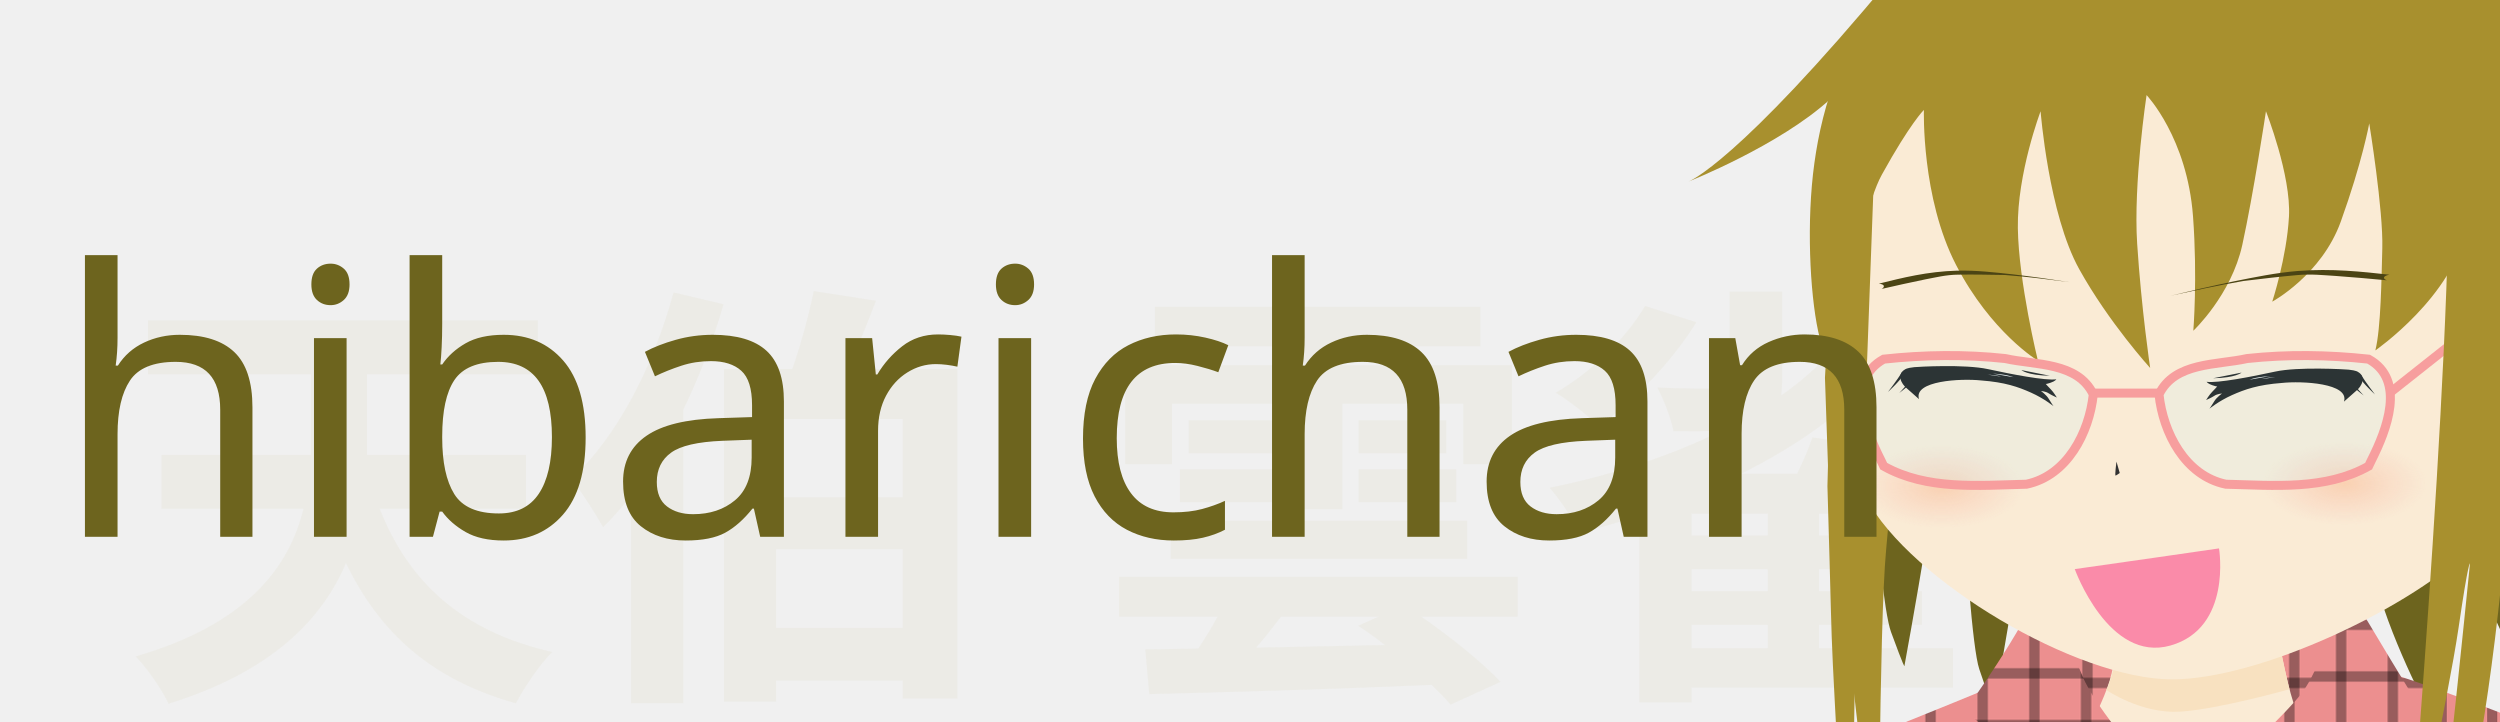
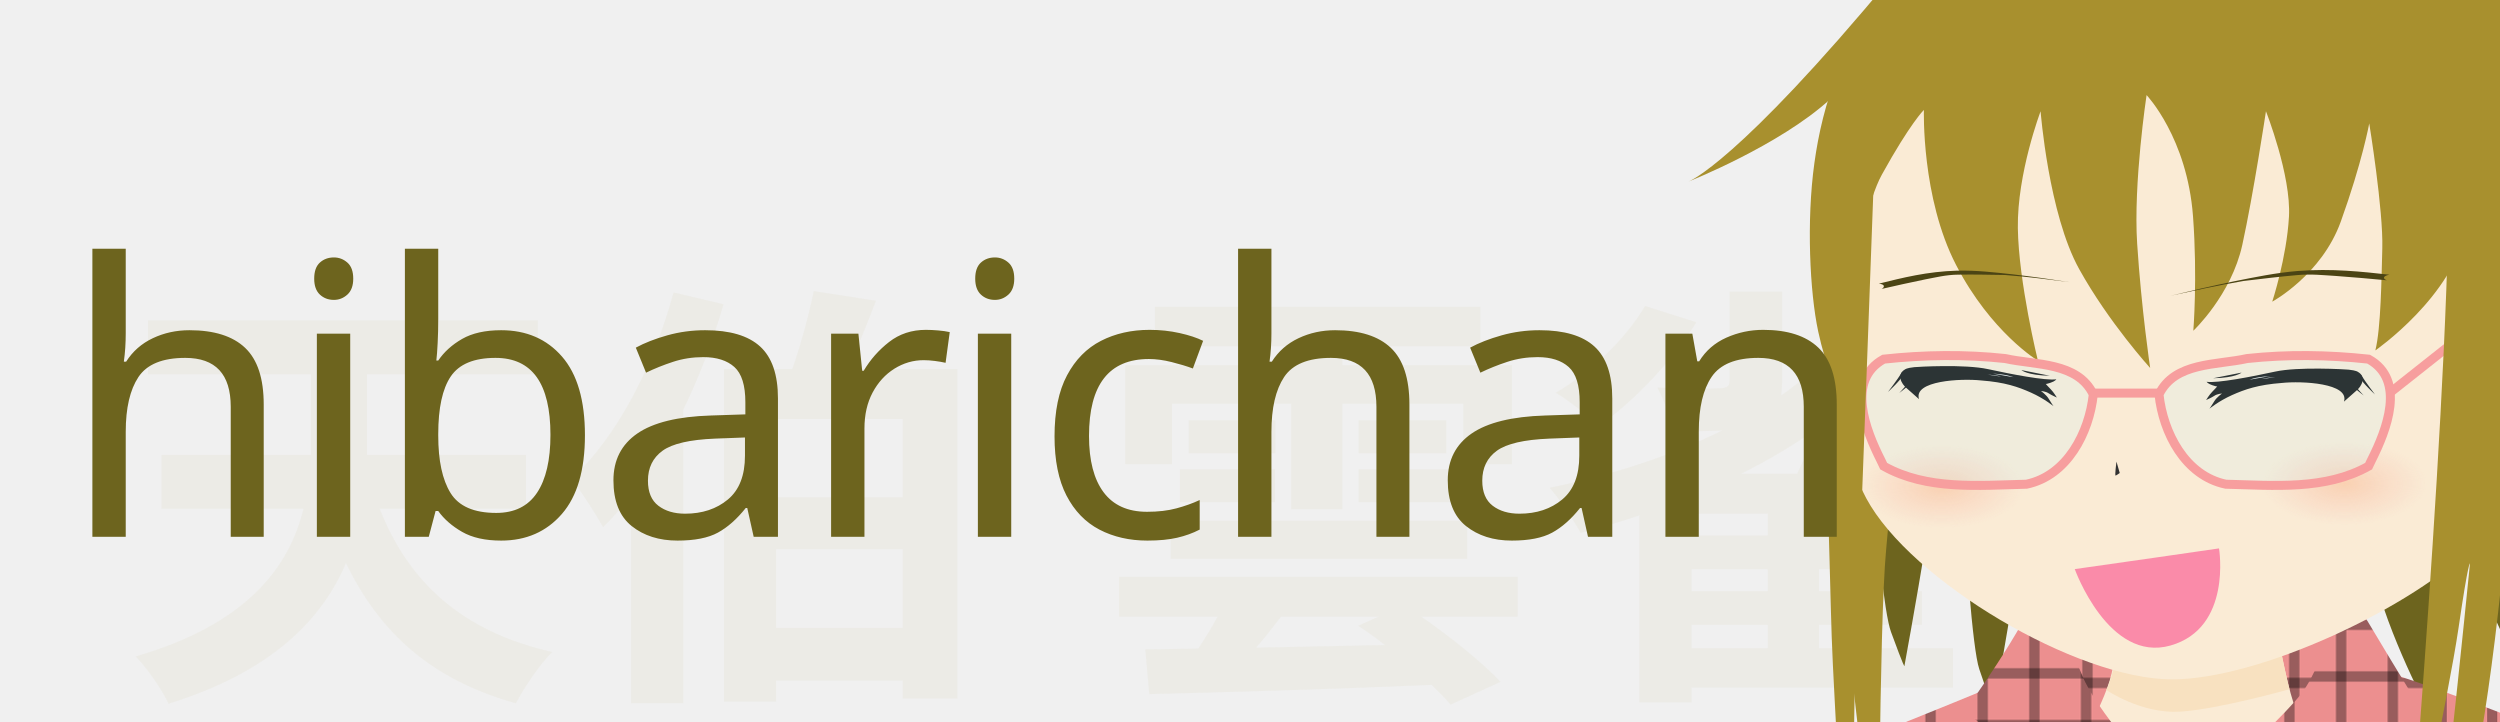
<svg xmlns="http://www.w3.org/2000/svg" xmlns:xlink="http://www.w3.org/1999/xlink" width="1484" height="428" id="svg2" version="1.1">
  <defs id="defs4">
    <radialGradient xlink:href="#linearGradient8157-8-1" id="radialGradient7924" gradientUnits="userSpaceOnUse" gradientTransform="matrix(1,0,0,0.4369748,0,228.1487)" cx="226.071" cy="405.219" fx="226.071" fy="405.219" r="42.5" />
    <linearGradient id="linearGradient8157-8-1">
      <stop id="stop8159-7-6" offset="0" style="stop-color:#fa9964;stop-opacity:1;" />
      <stop id="stop8161-9-3" offset="1" style="stop-color:#f38f91;stop-opacity:0;" />
    </linearGradient>
    <radialGradient xlink:href="#linearGradient8157-8-1" id="radialGradient8216-5" gradientUnits="userSpaceOnUse" gradientTransform="matrix(1,0,0,0.4369748,0,228.1487)" cx="226.071" cy="405.219" fx="226.071" fy="405.219" r="42.5" />
    <linearGradient id="linearGradient8157-8-7">
      <stop id="stop8159-7-9" offset="0" style="stop-color:#fa9964;stop-opacity:1;" />
      <stop id="stop8161-9-2" offset="1" style="stop-color:#f38f91;stop-opacity:0;" />
    </linearGradient>
    <radialGradient xlink:href="#linearGradient8157-8-7" id="radialGradient8216-7" gradientUnits="userSpaceOnUse" gradientTransform="matrix(1,0,0,0.4369748,0,228.1487)" cx="226.071" cy="405.219" fx="226.071" fy="405.219" r="42.5" />
    <pattern id="pattern14268" patternTransform="translate(0,2104)" height="100" width="100" patternUnits="userSpaceOnUse">
      <g transform="translate(0,-2104)" id="g14270">
        <rect style="fill:#ec8f8f;fill-opacity:1;stroke:none" id="rect14272" width="100" height="100" x="0" y="2104" />
        <rect y="2104" x="40" height="100" width="20" id="rect14274" style="fill:#000000;fill-opacity:0.353;stroke:none" />
        <rect y="2144" x="0" height="20" width="100" id="rect14276" style="fill:#000000;fill-opacity:0.353;stroke:none" />
      </g>
    </pattern>
    <pattern patternTransform="matrix(0.1480037,0,0,0.1480037,-137.1463,1348.908)" id="pattern3227-9" xlink:href="#pattern6494-1" />
    <pattern patternTransform="matrix(0.1480037,0,0,0.1480037,-139.6138,1328.281)" id="pattern4994-4" xlink:href="#pattern3227-9" />
    <pattern patternTransform="matrix(0.1480037,0,0,0.1480037,-139.6138,1353.281)" id="pattern3218-6" xlink:href="#pattern4994-4" />
    <pattern id="pattern14255" patternTransform="translate(0,2104)" height="100" width="100" patternUnits="userSpaceOnUse">
      <g transform="translate(0,-2104)" id="g14257">
        <rect style="fill:#ec8f8f;fill-opacity:1;stroke:none" id="rect14259" width="100" height="100" x="0" y="2104" />
        <rect y="2104" x="40" height="100" width="20" id="rect14261" style="fill:#000000;fill-opacity:0.353;stroke:none" />
        <rect y="2144" x="0" height="20" width="100" id="rect14263" style="fill:#000000;fill-opacity:0.353;stroke:none" />
      </g>
    </pattern>
    <pattern patternTransform="matrix(0.1446245,0,0,0.1480037,-131.0558,1348.908)" id="pattern6516-3" xlink:href="#pattern6494-1" />
    <pattern patternTransform="matrix(0.1446245,0,0,0.1480037,-133.5232,1328.281)" id="pattern4985-5" xlink:href="#pattern6516-3" />
    <pattern patternTransform="matrix(0.1823756,0,0,0.1866368,-114.3692,819.6118)" id="pattern3209-8" xlink:href="#pattern4985-5" />
    <pattern id="pattern14242" patternTransform="translate(0,2104)" height="100" width="100" patternUnits="userSpaceOnUse">
      <g transform="translate(0,-2104)" id="g14244">
        <rect style="fill:#ec8f8f;fill-opacity:1;stroke:none" id="rect14246" width="100" height="100" x="0" y="2104" />
        <rect y="2104" x="40" height="100" width="20" id="rect14248" style="fill:#000000;fill-opacity:0.353;stroke:none" />
        <rect y="2144" x="0" height="20" width="100" id="rect14250" style="fill:#000000;fill-opacity:0.353;stroke:none" />
      </g>
    </pattern>
    <pattern patternTransform="matrix(0.1480037,0,0,0.1480037,-137.1463,1348.908)" id="pattern3225-5" xlink:href="#pattern6494-1" />
    <pattern patternTransform="matrix(0.1480037,0,0,0.1480037,-139.6138,1328.281)" id="pattern4982-0" xlink:href="#pattern3225-5" />
    <pattern patternTransform="matrix(0.1866368,0,0,0.1866368,-123.7919,817.2886)" id="pattern3206-3" xlink:href="#pattern4982-0" />
    <pattern id="pattern14229" patternTransform="translate(0,2104)" height="100" width="100" patternUnits="userSpaceOnUse">
      <g transform="translate(0,-2104)" id="g14231">
        <rect style="fill:#ec8f8f;fill-opacity:1;stroke:none" id="rect14233" width="100" height="100" x="0" y="2104" />
        <rect y="2104" x="40" height="100" width="20" id="rect14235" style="fill:#000000;fill-opacity:0.353;stroke:none" />
        <rect y="2144" x="0" height="20" width="100" id="rect14237" style="fill:#000000;fill-opacity:0.353;stroke:none" />
      </g>
    </pattern>
    <pattern patternTransform="matrix(0.1480037,0,0,0.1480037,-142.1006,1332.979)" id="pattern6522-9" xlink:href="#pattern6494-1" />
    <pattern patternTransform="matrix(0.1480037,0,0,0.1480037,-144.568,1312.351)" id="pattern4979-0" xlink:href="#pattern6522-9" />
    <pattern patternTransform="matrix(0.1866368,0,0,0.1866368,-128.297,799.5241)" id="pattern3203-4" xlink:href="#pattern4979-0" />
    <pattern id="pattern14216" patternTransform="translate(0,2104)" height="100" width="100" patternUnits="userSpaceOnUse">
      <g transform="translate(0,-2104)" id="g14218">
        <rect style="fill:#ec8f8f;fill-opacity:1;stroke:none" id="rect14220" width="100" height="100" x="0" y="2104" />
        <rect y="2104" x="40" height="100" width="20" id="rect14222" style="fill:#000000;fill-opacity:0.353;stroke:none" />
        <rect y="2144" x="0" height="20" width="100" id="rect14224" style="fill:#000000;fill-opacity:0.353;stroke:none" />
      </g>
    </pattern>
    <pattern patternTransform="matrix(0.1490036,0,0,0.1480037,-139.1219,1348.908)" id="pattern6514-9" xlink:href="#pattern6494-1" />
    <pattern patternTransform="matrix(0.1490036,0,0,0.1480037,-141.5894,1328.281)" id="pattern4976-3" xlink:href="#pattern6514-9" />
    <pattern patternTransform="matrix(0.1878978,0,0,0.1866368,-124.5408,819.6118)" id="pattern3200-1" xlink:href="#pattern4976-3" />
    <pattern id="pattern6494-1" patternTransform="translate(0,2104)" height="100" width="100" patternUnits="userSpaceOnUse">
      <g transform="translate(0,-2104)" id="g6487-3">
        <rect style="fill:#ec8f8f;fill-opacity:1;stroke:none" id="rect6462-48" width="100" height="100" x="0" y="2104" />
        <rect y="2104" x="40" height="100" width="20" id="rect6467-72" style="fill:#000000;fill-opacity:0.353;stroke:none" />
        <rect y="2144" x="0" height="20" width="100" id="rect6467-7-0" style="fill:#000000;fill-opacity:0.353;stroke:none" />
      </g>
    </pattern>
    <pattern patternTransform="matrix(0.1480037,0,0,0.1480037,-136.3999,1347.789)" id="pattern6520-1" xlink:href="#pattern6494-1" />
    <pattern patternTransform="matrix(0.1480037,0,0,0.1480037,-138.8673,1327.161)" id="pattern4973-2" xlink:href="#pattern6520-1" />
    <pattern patternTransform="matrix(0.1866368,0,0,0.1866368,-122.5602,816.1671)" id="pattern3197-7" xlink:href="#pattern4973-2" />
    <pattern xlink:href="#pattern3218-6" id="pattern14292" patternTransform="matrix(0.2295341,0,0,0.2295341,-86.02767,565.5532)" />
    <pattern id="pattern6494-8" patternTransform="translate(0,2104)" height="100" width="100" patternUnits="userSpaceOnUse">
      <g transform="translate(0,-2104)" id="g6487-2">
        <rect style="fill:#ec8f8f;fill-opacity:1;stroke:none" id="rect6462-4" width="100" height="100" x="0" y="2104" />
        <rect y="2104" x="40" height="100" width="20" id="rect6467-6" style="fill:#000000;fill-opacity:0.353;stroke:none" />
        <rect y="2144" x="0" height="20" width="100" id="rect6467-7-9" style="fill:#000000;fill-opacity:0.353;stroke:none" />
      </g>
    </pattern>
    <pattern id="pattern13963" patternTransform="translate(0,2104)" height="100" width="100" patternUnits="userSpaceOnUse">
      <g transform="translate(0,-2104)" id="g13965">
        <rect style="fill:#ec8f8f;fill-opacity:1;stroke:none" id="rect13967" width="100" height="100" x="0" y="2104" />
        <rect y="2104" x="40" height="100" width="20" id="rect13969" style="fill:#000000;fill-opacity:0.353;stroke:none" />
        <rect y="2144" x="0" height="20" width="100" id="rect13971" style="fill:#000000;fill-opacity:0.353;stroke:none" />
      </g>
    </pattern>
    <pattern id="pattern13950" patternTransform="translate(0,2104)" height="100" width="100" patternUnits="userSpaceOnUse">
      <g transform="translate(0,-2104)" id="g13952">
        <rect style="fill:#ec8f8f;fill-opacity:1;stroke:none" id="rect13954" width="100" height="100" x="0" y="2104" />
        <rect y="2104" x="40" height="100" width="20" id="rect13956" style="fill:#000000;fill-opacity:0.353;stroke:none" />
        <rect y="2144" x="0" height="20" width="100" id="rect13958" style="fill:#000000;fill-opacity:0.353;stroke:none" />
      </g>
    </pattern>
    <pattern id="pattern13937" patternTransform="translate(0,2104)" height="100" width="100" patternUnits="userSpaceOnUse">
      <g transform="translate(0,-2104)" id="g13939">
        <rect style="fill:#ec8f8f;fill-opacity:1;stroke:none" id="rect13941" width="100" height="100" x="0" y="2104" />
        <rect y="2104" x="40" height="100" width="20" id="rect13943" style="fill:#000000;fill-opacity:0.353;stroke:none" />
        <rect y="2144" x="0" height="20" width="100" id="rect13945" style="fill:#000000;fill-opacity:0.353;stroke:none" />
      </g>
    </pattern>
    <pattern id="pattern13924" patternTransform="translate(0,2104)" height="100" width="100" patternUnits="userSpaceOnUse">
      <g transform="translate(0,-2104)" id="g13926">
        <rect style="fill:#ec8f8f;fill-opacity:1;stroke:none" id="rect13928" width="100" height="100" x="0" y="2104" />
        <rect y="2104" x="40" height="100" width="20" id="rect13930" style="fill:#000000;fill-opacity:0.353;stroke:none" />
        <rect y="2144" x="0" height="20" width="100" id="rect13932" style="fill:#000000;fill-opacity:0.353;stroke:none" />
      </g>
    </pattern>
    <pattern id="pattern6494" patternTransform="translate(0,2104)" height="100" width="100" patternUnits="userSpaceOnUse">
      <g transform="translate(0,-2104)" id="g6487">
        <rect style="fill:#ec8f8f;fill-opacity:1;stroke:none" id="rect6462" width="100" height="100" x="0" y="2104" />
        <rect y="2104" x="40" height="100" width="20" id="rect6467" style="fill:#000000;fill-opacity:0.353;stroke:none" />
        <rect y="2144" x="0" height="20" width="100" id="rect6467-7" style="fill:#000000;fill-opacity:0.353;stroke:none" />
      </g>
    </pattern>
    <radialGradient xlink:href="#linearGradient8157-8-0" id="radialGradient11584" gradientUnits="userSpaceOnUse" gradientTransform="matrix(1,0,0,0.4369748,0,228.1487)" cx="226.071" cy="405.219" fx="226.071" fy="405.219" r="42.5" />
    <linearGradient id="linearGradient8157-8-0">
      <stop id="stop8159-7-1" offset="0" style="stop-color:#fa9964;stop-opacity:1;" />
      <stop id="stop8161-9-8" offset="1" style="stop-color:#f38f91;stop-opacity:0;" />
    </linearGradient>
    <radialGradient xlink:href="#linearGradient8157-8-0" id="radialGradient8216-4" gradientUnits="userSpaceOnUse" gradientTransform="matrix(1,0,0,0.4369748,0,228.1487)" cx="226.071" cy="405.219" fx="226.071" fy="405.219" r="42.5" />
    <radialGradient xlink:href="#linearGradient8157-8" id="radialGradient8216" gradientUnits="userSpaceOnUse" gradientTransform="matrix(1,0,0,0.4369748,0,228.1487)" cx="226.071" cy="405.219" fx="226.071" fy="405.219" r="42.5" />
    <linearGradient id="linearGradient8157-8">
      <stop id="stop8159-7" offset="0" style="stop-color:#fa9964;stop-opacity:1;" />
      <stop id="stop8161-9" offset="1" style="stop-color:#f38f91;stop-opacity:0;" />
    </linearGradient>
    <radialGradient gradientUnits="userSpaceOnUse" gradientTransform="matrix(1,0,0,0.4369748,0,228.1487)" r="42.5" fy="405.219" fx="226.071" cy="405.219" cx="226.071" id="radialGradient8163-60" xlink:href="#linearGradient8157-8" />
    <linearGradient id="linearGradient8157-4">
      <stop id="stop8159-2" offset="0" style="stop-color:#f38f91;stop-opacity:1;" />
      <stop id="stop8161-0" offset="1" style="stop-color:#f38f91;stop-opacity:0;" />
    </linearGradient>
    <radialGradient gradientUnits="userSpaceOnUse" gradientTransform="matrix(1,0,0,0.4369748,0,228.1487)" r="42.5" fy="405.219" fx="226.071" cy="405.219" cx="226.071" id="radialGradient8163-6" xlink:href="#linearGradient8157-4" />
    <linearGradient id="linearGradient8157">
      <stop id="stop8159" offset="0" style="stop-color:#fa9964;stop-opacity:1;" />
      <stop id="stop8161" offset="1" style="stop-color:#f38f91;stop-opacity:0;" />
    </linearGradient>
  </defs>
  <g id="layer1" transform="translate(433.4286,-415.505)" style="display:inline">
    <text xml:space="preserve" style="font-size:260px;font-style:normal;font-weight:normal;line-height:125%;letter-spacing:0px;word-spacing:0px;fill:#a8902e;fill-opacity:0.052;stroke:none;font-family:Sans" x="-359.885" y="809.318" id="text3941">
      <tspan id="tspan3943" x="-359.885" y="809.318" style="font-size:260px;font-style:normal;font-variant:normal;font-weight:900;font-stretch:normal;fill:#a8902e;fill-opacity:0.052;font-family:'M+ 2c';-inkscape-font-specification:'M+ 2c Heavy'">天伯 雲雀</tspan>
    </text>
    <g id="g3517" transform="matrix(1.33688,0,0,1.33688,383.7082,202.8971)">
      <g style="display:inline" id="layer10">
        <path id="path9171" d="m 214.441,240.732 c -0.626,56.235 7.952,182.453 13.976,198.898 6.024,16.445 5.947,15.155 5.947,15.155 0,0 19.646,-106.262 20.581,-139.068 0.936,-32.806 0.579,-32.737 0.579,-32.737 0,0 5.948,154.786 12.087,173.166 6.139,18.38 6.457,17.666 6.457,17.666 0,0 18.894,-106.768 20.608,-132.548 1.713,-25.78 2.511,-48.772 2.511,-48.772 0,0 -2.754,111.458 3.68,140.873 6.434,29.415 14.278,46.158 14.278,46.158 l 0.473,-58.815 c 0,0 7.02,33.216 5.471,55.702 -1.549,22.486 -1.549,22.486 -1.549,22.486 0,0 24.147,-60.811 24.926,-114.466 0.779,-53.655 0.534,-69.919 0.534,-69.919 0,0 2.776,137.786 10.585,172.153 7.809,34.367 14.213,38.994 14.213,38.994 0,0 25.509,-128.934 20.333,-173.601 -5.176,-44.667 -4.322,-36.351 -4.322,-36.351 0,0 12.702,120.759 23.307,155.226 9.875,32.095 22.548,36.682 22.548,36.682 0,0 4.707,-72.273 3.549,-111.997 -1.115,-38.245 -3.125,-50.746 -3.125,-50.746 0,0 6.067,57.634 15.257,84.569 9.403,27.558 25.279,55.777 25.279,55.777 0,0 -2.605,-36.391 -0.965,-74.573 1.589,-37.001 2.096,-59.937 2.096,-59.937 0,0 8.46,42.242 14.739,62.282 6.35,20.268 26.797,58.615 26.797,58.615 l 1.811,-231.048 c 0.095,-12.145 -302.66,0.177 -302.66,0.177 z" style="fill:#6d641e;fill-opacity:1;stroke:none" />
      </g>
      <g style="display:inline" id="layer14">
        <path style="fill:url(#pattern14292);fill-opacity:1;stroke:none;display:inline" d="m 279.469,480.044 c -4.093,-15.553 15.553,-56.482 15.553,-56.482 0,0 1.779,-16.935 23.739,-27.013 36.45,-16.729 54.447,-15.859 80.631,-1.637 23.618,12.829 35.608,30.288 35.608,30.288 l 9.004,58.119" id="path6128" />
      </g>
      <g style="display:inline" id="layer2" />
      <g style="display:inline" id="layer12">
        <path transform="matrix(1.163926,0,0,0.8842625,-95.14484,-113.2025)" d="m 544.472,710.426 c 0,23.153 -66.482,41.921 -148.492,41.921 -82.01,0 -148.492,-18.769 -148.492,-41.921 0,-23.153 66.482,-41.921 148.492,-41.921 82.01,0 148.492,18.769 148.492,41.921 z" id="path10250" style="fill:#faebd5;fill-opacity:1;stroke:none;display:inline" />
        <text id="text10297" y="169.489" x="7.071" style="font-size:40px;font-style:normal;font-weight:normal;line-height:125%;letter-spacing:0px;word-spacing:0px;fill:#000000;fill-opacity:1;stroke:none;font-family:Sans" xml:space="preserve">
          <tspan y="169.489" x="7.071" id="tspan10299" />
        </text>
      </g>
      <g style="display:inline" id="layer11">
        <path id="path10132" d="m 326.113,436.218 c 37.363,-2.68 70.574,-17.865 70.574,-17.865 0,0 7.265,53.594 14.53,61.634 7.265,8.039 7.265,9.826 7.265,9.826 0,0 -66.423,19.651 -85.105,14.292 -18.681,-5.359 -23.871,-9.826 -23.871,-9.826 0,0 17.644,-28.584 17.644,-41.982 0,-13.399 -1.038,-16.078 -1.038,-16.078 z" style="fill:#faebd5;fill-opacity:1;stroke:none" />
        <path id="path10154" d="m 325.727,437.282 c 0,0 3,13.422 1.263,19.738 -1.737,6.316 -3,8.369 -3,8.369 0,0 15.633,10.737 32.844,9.632 17.212,-1.105 48.477,-9.948 48.477,-9.948 0,0 -6.632,-27.002 -6.79,-37.423 -0.158,-10.422 -71.846,9.632 -71.846,9.632 z" style="fill:#f8e1c0;fill-opacity:1;stroke:none" />
      </g>
      <g style="display:inline" id="layer13">
        <g transform="matrix(0.1527988,0,0,0.1594049,297.7769,226.9947)" style="fill:#cbb0bb;fill-opacity:1;stroke:none;display:inline" id="g4584">
          <g style="fill:#cbb0bb;fill-opacity:1;stroke:none" transform="matrix(1.110977,0,0,1,-37.13717,-290.8604)" id="g4588">
            <path id="rect4560-7" d="m 781.463,1885.34 c -6.136,161.267 -176.058,290.538 -384.798,290.538 -208.632,0 -378.496,-129.136 -384.798,-290.285 l 0,996.645 769.596,4.626 z" style="fill:#cbb0bb;fill-opacity:1;stroke:none" />
          </g>
        </g>
        <g transform="matrix(1.229844,0,0,1.229844,64.07412,-442.441)" id="g14436">
          <g id="g14425">
            <path id="path6121" d="m 360.079,1068.423 c 0,0 54.822,-64.883 58.041,-156.659 3.219,-91.777 -0.381,-131.849 -21.537,-145.498 -21.156,-13.649 -84.622,-35.299 -89.681,-36.24 -5.059,-0.941 -34.953,43.77 -34.493,45.653 0.46,1.883 -38.172,85.188 -45.53,91.306 -7.358,6.119 -16.097,204.732 -11.038,211.322 5.059,6.589 7.732,17.885 9.881,36.24 2.364,20.191 20.365,72.009 20.365,72.009 0,0 54.836,0.471 79.211,-7.53 24.375,-8.001 28.216,-8.319 34.033,-11.296 14.717,-7.53 30.354,-13.178 30.354,-13.178 0,0 -26.214,-53.654 -29.434,-78.599 -3.219,-24.944 18.521,-154.373 14.382,-180.729 -4.139,-26.356 -17.142,-81.893 -17.142,-81.893" style="fill:url(#pattern3209-8);fill-opacity:1;stroke:none;display:inline" />
            <path id="path6115" d="m 259.26,762.299 c 10.65,6.323 32.614,24.294 36.608,27.955 3.994,3.661 4.326,3.661 4.326,3.661 0,0 6.308,-23.599 9.984,-30.95 4.659,-9.318 13.645,-19.635 13.645,-19.635 0,0 -19.968,-32.614 -23.296,-38.937 -3.328,-6.323 -3.328,-6.656 -3.328,-6.656 0,0 -5.99,29.287 -15.309,41.6 -5.58,7.373 -22.63,22.963 -22.63,22.963 z" style="fill:url(#pattern3206-3);fill-opacity:1;stroke:none;display:inline" />
            <path id="path6123" d="m 278.545,858.136 c 3.979,25.476 3.881,73.778 3.881,73.778 0,0 18.631,3.351 31.056,2.541 12.425,-0.809 28.915,-5.392 28.915,-5.392 0,0 0.988,-67.097 -0.722,-73.459 -1.71,-6.362 -1.71,-6.362 -1.71,-6.362 0,0 -23.015,7.125 -36.3,7.809 -13.285,0.684 -25.12,1.084 -25.12,1.084 z" style="fill:url(#pattern3203-4);fill-opacity:1;stroke:none;display:inline" />
            <path id="path6111" d="M 121.708,1066.807 C 102.81,1051.747 93.749,986.836 91.374,973.515 86.493,946.144 67.175,857.101 67.175,831.686 c 0,-25.415 2.1,-47.065 16.798,-57.419 14.698,-10.354 97.569,-39.825 103.508,-45.816 l 31.447,42.902 c 1.355,16.006 2.995,20.782 9.247,48.07 4.717,20.589 10.626,51.046 10.626,51.046 0,0 7.963,216.919 3.613,261.478 -4.138,42.393 -10.84,55.549 -10.84,55.549 0,0 -42.003,-0.471 -71.36,-8.003 -29.357,-7.532 -61.875,-26.833 -61.875,-26.833 0,0 27.55,-56.49 23.485,-114.392 -4.065,-57.902 -21.724,-96.975 -20.369,-137.93 1.355,-40.955 15.401,-75.791 17.66,-83.794 2.258,-8.003 2.258,-8.003 2.258,-8.003" style="fill:url(#pattern3200-1);fill-opacity:1;stroke:none;display:inline" />
            <path id="path4594" d="m 187.323,700.575 c -4.659,14.31 -27.29,45.593 -27.29,45.593 0,0 15.642,8.653 18.304,22.631 2.662,13.978 3.994,20.634 3.994,20.634 0,0 16.307,-14.976 27.29,-18.637 10.982,-3.661 18.304,-3.328 18.304,-3.328 0,0 -20.301,-21.965 -25.293,-34.611 -4.992,-12.646 -15.309,-32.282 -15.309,-32.282 z" style="fill:url(#pattern3197-7);fill-opacity:1;stroke:none;display:inline" />
            <path transform="matrix(0.1866368,0,0,0.1866368,-122.7151,427.5933)" d="m 1907.958,2476.82 c 0,21.666 -17.563,39.229 -39.229,39.229 -21.666,0 -39.229,-17.564 -39.229,-39.229 0,-21.666 17.564,-39.229 39.229,-39.229 21.666,0 39.229,17.563 39.229,39.229 z" id="path6052" style="fill:#efd7b1;fill-opacity:1;stroke:none;display:inline" />
            <path transform="matrix(0.1866368,0,0,0.1866368,-119.3871,489.8268)" d="m 1907.958,2476.82 c 0,21.666 -17.563,39.229 -39.229,39.229 -21.666,0 -39.229,-17.564 -39.229,-39.229 0,-21.666 17.564,-39.229 39.229,-39.229 21.666,0 39.229,17.563 39.229,39.229 z" id="path6052-0" style="fill:#efd7b1;fill-opacity:1;stroke:none;display:inline" />
            <path transform="matrix(0.1866368,0,0,0.1866368,-118.3887,548.7322)" d="m 1907.958,2476.82 c 0,21.666 -17.563,39.229 -39.229,39.229 -21.666,0 -39.229,-17.564 -39.229,-39.229 0,-21.666 17.564,-39.229 39.229,-39.229 21.666,0 39.229,17.563 39.229,39.229 z" id="path6052-07" style="fill:#efd7b1;fill-opacity:1;stroke:none;display:inline" />
            <path transform="matrix(0.1950582,0,0,0.201073,-135.1765,578.0539)" d="m 1907.958,2476.82 c 0,21.666 -17.563,39.229 -39.229,39.229 -21.666,0 -39.229,-17.564 -39.229,-39.229 0,-21.666 17.564,-39.229 39.229,-39.229 21.666,0 39.229,17.563 39.229,39.229 z" id="path6052-02" style="fill:#efd7b1;fill-opacity:1;stroke:none;display:inline" />
          </g>
        </g>
      </g>
      <g style="display:inline" id="layer9">
        <path id="path9078" d="m 216.773,170.109 c 0,0 -15.79,113.059 -17.685,156.641 4.35,131.016 0.572,6.862 23.746,242.03 0,2.526 0.255,-132.761 3.413,-165.605 3.158,-32.844 18.948,-231.803 18.948,-231.803 z" style="fill:#a8902e;fill-opacity:1;stroke:none" />
      </g>
      <g style="display:inline" id="layer1-6">
        <path id="path6590" d="m 213.859,253.454 c 2.68,54.488 -16.078,90.217 3.573,126.84 19.651,36.623 93.449,80.392 135.772,80.392 38.409,0 106.296,-31.263 135.772,-60.74 29.477,-29.477 6.253,-104.509 18.758,-139.345 12.505,-34.836 13.272,-55.883 2.531,-75.649 -30.024,-55.248 -93.79,-85.788 -149.171,-86.644 -55.439,-0.857 -118.701,61.714 -136.331,89.305 -12.455,19.493 -10.905,65.842 -10.905,65.842 z" style="fill:#faebd5;fill-opacity:1;stroke:none" />
        <path id="path6597" d="m 491.098,311.207 c 13.936,-18.116 16.723,-18.116 25.084,-15.851 8.361,2.264 10.034,54.347 1.672,67.178 -8.361,12.832 -9.476,20.38 -16.723,23.399 -7.247,3.019 -11.149,-2.264 -11.149,-2.264" style="fill:#faebd5;fill-opacity:1;stroke:none" />
      </g>
      <g style="display:inline" id="layer8">
        <path id="path9964" d="m 366.616,88.915 c -36.332,-1.198 -106.037,19.169 -132.867,53.172 -27.102,34.348 -35.783,63.617 -39.357,89.364 -3.574,25.748 -2.03,57.337 1.689,74.726 3.371,15.764 8.82,27.401 8.82,27.401 0,0 7.147,-74.728 19.479,-97.05 12.615,-22.836 18.64,-28.694 18.64,-28.694 0,0 -1.191,38.921 14.295,68.86 15.486,29.939 36.332,42.514 36.332,42.514 0,0 -8.576,-34.96 -8.913,-58.911 -0.342,-24.316 10.104,-51.864 10.104,-51.864 0,0 3.537,45.628 17.16,70.137 13.233,23.808 31.489,43.844 31.489,43.844 0,0 -3.868,-25.928 -5.77,-55.126 -1.752,-26.894 4.175,-66.04 4.175,-66.04 0,0 18.041,18.943 20.626,53.888 2.029,27.422 0.129,50.76 0.129,50.76 0,0 16.843,-15.804 21.753,-38.141 4.931,-22.432 10.5,-59.322 10.5,-59.322 0,0 11.244,28.506 10.219,46.799 -1.025,18.285 -7.43,37.747 -7.43,37.747 0,0 21.88,-11.841 30.426,-35.523 9.518,-26.374 12.647,-43.635 12.647,-43.635 0,0 6.269,38.472 5.799,55.508 -0.368,13.365 -0.595,35.246 -3.084,45.299 0,0 34.808,-24.162 40.168,-54.102 5.36,-29.939 7.147,-38.921 7.147,-38.921 0,0 1.47,13.447 4.765,44.31 2.792,26.155 1.254,145.34 1.254,145.34 0,0 24.15,-125.412 24.472,-170.489 0.284,-39.813 -1.811,-71.059 -19.655,-91.112 -28.906,-32.485 -42.813,-41.951 -76.642,-54.441 -23.261,-8.588 -58.37,-6.299 -58.37,-6.299 z" style="fill:#a8902e;fill-opacity:1;stroke:none" />
        <path id="path10046" d="m 228.817,148.739 c -68.797,82.975 -90.278,90.897 -90.278,90.897 0,0 40.444,-16.027 62.851,-36.547 22.408,-20.519 38.025,-43.438 38.025,-43.438 z" style="fill:#a8902e;fill-opacity:1;stroke:none;display:inline" />
        <path id="path10046-8" d="m 504.983,160.173 c 33.161,68.85 48.107,79.143 48.107,79.143 0,0 -27.855,-20.072 -40.317,-38.444 -12.462,-18.372 -18.947,-36.545 -18.947,-36.545 z" style="fill:#a8902e;fill-opacity:1;stroke:none;display:inline" />
        <path id="path10046-8-9" d="m 375.546,90.566 c 76.243,-5.191 91.354,-15.24 91.354,-15.24 0,0 -28.988,18.397 -50.676,23.137 -21.688,4.739 -40.969,4.005 -40.969,4.005 z" style="fill:#a8902e;fill-opacity:1;stroke:none;display:inline" />
      </g>
      <g style="display:inline" id="layer7">
        <path id="path8118" d="m 328.525,363.998 c 1.215,4.243 1.458,5.059 1.458,5.059 0,0 -1.337,0.979 -1.823,1.142 -0.486,0.163 0.365,-6.201 0.365,-6.201 z" style="fill:#323232;fill-opacity:1;stroke:none" />
        <path id="path8126" d="m 223.028,284.977 c 10.451,-2.593 21.487,-5.391 34.739,-5.773 8.475,-0.204 16.796,0.779 24.856,1.656 8.502,0.996 16.851,2.164 25.051,3.449 -9.444,-1.183 -18.871,-2.465 -28.682,-3.173 -6.904,-0.105 -13.847,-0.285 -20.747,-0.153 -5.522,0.061 -10.074,1.259 -14.753,2.129 -6.527,1.335 -12.906,2.757 -19.221,4.21 1.297,-0.743 1.687,-1.995 -1.243,-2.346 z" style="fill:#4b4414;fill-opacity:1;stroke:none" />
        <path transform="matrix(0.8619701,0,0,1.003298,234.8833,-32.92284)" d="m 268.571,405.219 c 0,10.257 -19.028,18.571 -42.5,18.571 -23.472,0 -42.5,-8.315 -42.5,-18.571 0,-10.257 19.028,-18.571 42.5,-18.571 23.472,0 42.5,8.315 42.5,18.571 z" id="path8147-3" style="opacity:0.314;fill:url(#radialGradient8216);fill-opacity:1;stroke:none" />
        <text id="text10287" y="310.91" x="30.305" style="font-size:40px;font-style:normal;font-weight:normal;line-height:125%;letter-spacing:0px;word-spacing:0px;fill:#000000;fill-opacity:1;stroke:none;font-family:Sans" xml:space="preserve">
          <tspan y="310.91" x="30.305" id="tspan10289" />
        </text>
        <path id="path8126-7" d="m 449.684,281.005 c -12.352,-1.351 -25.405,-2.838 -40.657,-1.651 -9.748,0.799 -19.152,2.764 -28.271,4.592 -9.61,1.999 -19.019,4.151 -28.241,6.404 10.663,-2.297 21.293,-4.691 32.444,-6.558 7.902,-0.921 15.84,-1.922 23.772,-2.606 6.342,-0.592 11.731,0.065 17.221,0.379 7.674,0.56 15.191,1.224 22.639,1.927 -1.593,-0.588 -2.217,-1.791 1.094,-2.487 z" style="fill:#4b4414;fill-opacity:1;stroke:none;display:inline" />
        <text id="text12665" y="410.219" x="146.429" style="font-size:9px;font-style:normal;font-weight:normal;line-height:125%;letter-spacing:0px;word-spacing:0px;fill:#000000;fill-opacity:1;stroke:none;font-family:Sans" xml:space="preserve">
          <tspan y="410.219" x="146.429" id="tspan12667" />
        </text>
        <flowRoot style="font-size:9px;font-style:normal;font-weight:normal;line-height:125%;letter-spacing:0px;word-spacing:0px;fill:#000000;fill-opacity:1;stroke:none;font-family:Sans" id="flowRoot12669" xml:space="preserve">
          <flowRegion id="flowRegion12671">
            <rect y="425.219" x="152.857" height="12.143" width="4.286" id="rect12673" />
          </flowRegion>
          <flowPara id="flowPara12675" />
        </flowRoot>
        <path transform="matrix(0.8619701,0,0,1.003298,56.15609,-31.60178)" d="m 268.571,405.219 c 0,10.257 -19.028,18.571 -42.5,18.571 -23.472,0 -42.5,-8.315 -42.5,-18.571 0,-10.257 19.028,-18.571 42.5,-18.571 23.472,0 42.5,8.315 42.5,18.571 z" id="path8147-3-5" style="opacity:0.314;fill:url(#radialGradient7924);fill-opacity:1;stroke:none;display:inline" />
        <path id="path8210" d="m 310.006,411.723 c 10.398,-1.414 64.054,-9.192 64.054,-9.192 0,0 5.913,35.355 -21.579,43.134 -27.492,7.778 -42.474,-33.941 -42.474,-33.941 z" style="fill:#fa8ba9;fill-opacity:1;stroke:none" />
        <g transform="matrix(0.4452288,0,0,0.4452288,283.0405,163.4033)" id="g4155">
          <path style="fill:#000000;fill-opacity:1;stroke:none;enable-background:new" d="m 192.076,370.94 c 10.598,1.59 45.217,-5.123 68.267,-10.157 23.05,-5.034 69.96,-2.296 73.396,-1.94 7.687,0.795 9.188,2.209 9.188,2.209 8.378,4.658 4.469,14.151 -2.25,19.376 -6.744,5.983 -11.648,10.298 -11.648,10.298 5.774,-18.457 -41.911,-20.742 -61.891,-18.634 -23.757,1.767 -37.087,6.447 -49.893,12.186 -13.212,5.92 -22.346,13.507 -22.346,13.507 0,0 2.474,-3.529 4.858,-7.503 2.385,-3.974 7.685,-7.683 7.685,-7.683 0,0 -4.769,0.331 -7.683,2.318 -2.636,1.797 -8.214,4.216 -8.214,4.216 0,0 3.246,-5.342 5.896,-7.992 2.649,-2.649 5.233,-5.63 5.233,-5.63 0,0 -0.066,0.464 -4.835,-1.126 -4.769,-1.59 -5.763,-3.444 -5.763,-3.444 z" id="path4786" />
          <path style="fill:#000000;fill-opacity:1;stroke:none;enable-background:new" d="m 198.496,367.417 c 22.832,-0.436 28.451,-5.657 28.451,-5.657 z" id="path6252" />
          <path style="fill:#ffffff;stroke:none;enable-background:new" d="m 234.754,368.817 c 3.141,-0.836 3.719,-1.451 9.695,-2.402 5.976,-0.95 11.011,-1.072 11.011,-1.072 0,0 -3.962,0.448 -10.039,1.65 -6.077,1.202 -10.667,1.824 -10.667,1.824 z" id="path11843" />
          <path style="fill:#ffffff;stroke:none;enable-background:new" d="m 247.129,368.263 c 2.039,-0.461 2.414,-0.799 6.293,-1.323 3.879,-0.523 7.146,-0.591 7.146,-0.591 0,0 -2.572,0.247 -6.516,0.909 -3.944,0.662 -6.923,1.005 -6.923,1.005 z" id="path11843-6" />
          <path style="fill:#000000;fill-opacity:1;stroke:none;enable-background:new" d="m 345.974,363.843 c 4.902,7.94 14.024,19.753 14.024,19.753 0,0 -13.207,-12.2 -14.568,-16.267 -1.362,-4.067 0.545,-3.486 0.545,-3.486 z" id="path4041" />
          <path style="fill:#000000;fill-opacity:1;stroke:none;enable-background:new" d="m 336.824,370.927 c 4.16,5.504 11.903,13.693 11.903,13.693 0,0 -11.209,-8.458 -12.365,-11.277 -1.156,-2.819 0.462,-2.416 0.462,-2.416 z" id="path4041-4" />
        </g>
        <g transform="matrix(-0.4452288,0,0,0.4452288,387.343,162.2924)" id="g4155-5" style="display:inline">
          <path style="fill:#000000;fill-opacity:1;stroke:none;enable-background:new" d="m 192.076,370.94 c 10.598,1.59 45.217,-5.123 68.267,-10.157 23.05,-5.034 69.96,-2.296 73.396,-1.94 7.687,0.795 9.188,2.209 9.188,2.209 8.378,4.658 4.469,14.151 -2.25,19.376 -6.744,5.983 -11.648,10.298 -11.648,10.298 5.774,-18.457 -41.911,-20.742 -61.891,-18.634 -23.757,1.767 -37.087,6.447 -49.893,12.186 -13.212,5.92 -22.346,13.507 -22.346,13.507 0,0 2.474,-3.529 4.858,-7.503 2.385,-3.974 7.685,-7.683 7.685,-7.683 0,0 -4.769,0.331 -7.683,2.318 -2.636,1.797 -8.214,4.216 -8.214,4.216 0,0 3.246,-5.342 5.896,-7.992 2.649,-2.649 5.233,-5.63 5.233,-5.63 0,0 -0.066,0.464 -4.835,-1.126 -4.769,-1.59 -5.763,-3.444 -5.763,-3.444 z" id="path4786-2" />
          <path style="fill:#000000;fill-opacity:1;stroke:none;enable-background:new" d="m 198.496,367.417 c 22.832,-0.436 28.451,-5.657 28.451,-5.657 z" id="path6252-1" />
          <path style="fill:#ffffff;stroke:none;enable-background:new" d="m 234.754,368.817 c 3.141,-0.836 3.719,-1.451 9.695,-2.402 5.976,-0.95 11.011,-1.072 11.011,-1.072 0,0 -3.962,0.448 -10.039,1.65 -6.077,1.202 -10.667,1.824 -10.667,1.824 z" id="path11843-65" />
          <path style="fill:#ffffff;stroke:none;enable-background:new" d="m 247.129,368.263 c 2.039,-0.461 2.414,-0.799 6.293,-1.323 3.879,-0.523 7.146,-0.591 7.146,-0.591 0,0 -2.572,0.247 -6.516,0.909 -3.944,0.662 -6.923,1.005 -6.923,1.005 z" id="path11843-6-0" />
          <path style="fill:#000000;fill-opacity:1;stroke:none;enable-background:new" d="m 345.974,363.843 c 4.902,7.94 14.024,19.753 14.024,19.753 0,0 -13.207,-12.2 -14.568,-16.267 -1.362,-4.067 0.545,-3.486 0.545,-3.486 z" id="path4041-6" />
          <path style="fill:#000000;fill-opacity:1;stroke:none;enable-background:new" d="m 336.824,370.927 c 4.16,5.504 11.903,13.693 11.903,13.693 0,0 -11.209,-8.458 -12.365,-11.277 -1.156,-2.819 0.462,-2.416 0.462,-2.416 z" id="path4041-4-8" />
        </g>
      </g>
      <g style="display:inline" id="layer3">
        <g transform="translate(-7.657227,23.707)" style="stroke:#f79e9e;stroke-opacity:1;display:inline" id="g14560">
          <g style="stroke:#f79e9e;stroke-opacity:1" id="g14568">
            <g style="stroke:#f79e9e;stroke-width:4;stroke-miterlimit:4;stroke-opacity:1;stroke-dasharray:none" id="g14576">
              <g id="g4036">
                <g transform="translate(395,0)" id="g14551" style="stroke:#f79e9e;stroke-width:4;stroke-miterlimit:4;stroke-opacity:1;stroke-dasharray:none">
                  <path style="fill:#ccf5fa;fill-opacity:0.215;stroke:#f79e9e;stroke-width:4;stroke-linecap:butt;stroke-linejoin:miter;stroke-miterlimit:4;stroke-opacity:1;stroke-dasharray:none" d="m -162.171,342.309 c 19.218,10.789 42.259,8.507 63.405,8.014 18.08,-3.802 27.849,-22.875 29.661,-39.878 -6.97,-14.472 -25.699,-12.905 -39.127,-15.921 -17.921,-1.94 -36.043,-1.662 -53.951,0.27 -16.821,9.281 -7.954,31.607 -1.296,44.796 l 1.308,2.72 0,0 z" id="path14496" />
                  <path style="fill:#ccf5fa;fill-opacity:0.215;stroke:#f79e9e;stroke-width:4;stroke-linecap:butt;stroke-linejoin:miter;stroke-miterlimit:4;stroke-opacity:1;stroke-dasharray:none;display:inline" d="m 53.128,342.309 c -19.218,10.789 -42.259,8.507 -63.405,8.014 -18.08,-3.802 -27.849,-22.875 -29.661,-39.878 6.97,-14.472 25.699,-12.905 39.127,-15.921 17.921,-1.94 36.043,-1.662 53.951,0.27 16.821,9.281 7.954,31.607 1.296,44.796 l -1.308,2.72 0,0 z" id="path14496-7" />
                  <path style="fill:none;stroke:#f79e9e;stroke-width:4;stroke-linecap:butt;stroke-linejoin:miter;stroke-miterlimit:4;stroke-opacity:1;stroke-dasharray:none" d="m -69.25,309.862 c 29.5,0 29.5,0 29.5,0" id="path14549" />
                </g>
                <path id="path14558" d="m 458.071,309.327 c 26.689,-21.129 26.689,-21.129 26.689,-21.129" style="fill:none;stroke:#f79e9e;stroke-width:4;stroke-linecap:butt;stroke-linejoin:miter;stroke-miterlimit:4;stroke-opacity:1;stroke-dasharray:none" />
              </g>
            </g>
          </g>
        </g>
      </g>
      <g style="display:inline" id="layer4">
        <path id="path8270" d="m 473.488,197.669 c 10.106,36.634 -12.632,315.808 -14.527,337.283 -1.895,21.475 -1.895,21.475 -1.895,21.475 0,0 18.948,-88.426 23.37,-118.744 4.421,-30.318 5.053,-28.423 5.053,-28.423 0,0 -16.422,165.483 -20.843,174.326 -4.421,8.843 -4.421,8.843 -4.421,8.843 0,0 24.633,-34.739 39.16,-174.326 14.527,-139.587 18.317,-224.855 18.317,-224.855 z" style="fill:#a8902e;fill-opacity:1;stroke:none;display:inline" />
        <path id="path9078-5" d="m 208.358,218.23 c 0,0 -7.294,113.059 -8.169,156.641 3.35,112.543 -0.561,18.267 10.969,242.03 0,2.526 0.118,-132.761 1.577,-165.605 1.459,-32.844 8.753,-231.803 8.753,-231.803 z" style="fill:#a8902e;fill-opacity:1;stroke:none;display:inline" />
      </g>
    </g>
-     <text xml:space="preserve" style="font-size:220px;font-style:normal;font-variant:normal;font-weight:100;font-stretch:normal;line-height:125%;letter-spacing:0px;word-spacing:0px;fill:#6d641e;fill-opacity:1;stroke:none;font-family:'Rounded M+ 2c';-inkscape-font-specification:'Rounded M+ 2c Thin'" x="-401.713" y="734.149" id="text3598">
-       <tspan id="tspan3600" x="-401.713" y="734.149" style="font-size:220px;font-style:normal;font-variant:normal;font-weight:100;font-stretch:normal;font-family:'Rounded M+ 2c';-inkscape-font-specification:'Rounded M+ 2c Thin';fill:#6d641e;fill-opacity:1">hibarichan</tspan>
+     <text xml:space="preserve" style="font-size:225px;font-style:normal;font-variant:normal;font-stretch:normal;line-height:125%;letter-spacing:-5.8px;word-spacing:0px;fill:#6d641e;fill-opacity:1;stroke:none;font-family:Ubuntu;-inkscape-font-specification:Ubuntu Semi-Light" x="-397.713" y="734.149" id="text3598">
+       <tspan id="tspan3600" x="-397.713" y="734.149" style="font-size:225px;font-style:normal;font-variant:normal;font-stretch:normal;letter-spacing:-5.8px;fill:#6d641e;fill-opacity:1;font-family:Ubuntu;-inkscape-font-specification:Ubuntu Semi-Light">hibarichan</tspan>
    </text>
    <flowRoot xml:space="preserve" id="flowRoot3602" style="font-size:40px;font-style:normal;font-weight:normal;line-height:125%;letter-spacing:0px;word-spacing:0px;fill:#000000;fill-opacity:1;stroke:none;font-family:Sans" transform="translate(-433.4286,415.505)">
      <flowRegion id="flowRegion3604">
        <rect id="rect3606" width="34.345" height="200.01" x="747.513" y="272.436" />
      </flowRegion>
      <flowPara id="flowPara3608" />
    </flowRoot>
  </g>
</svg>
